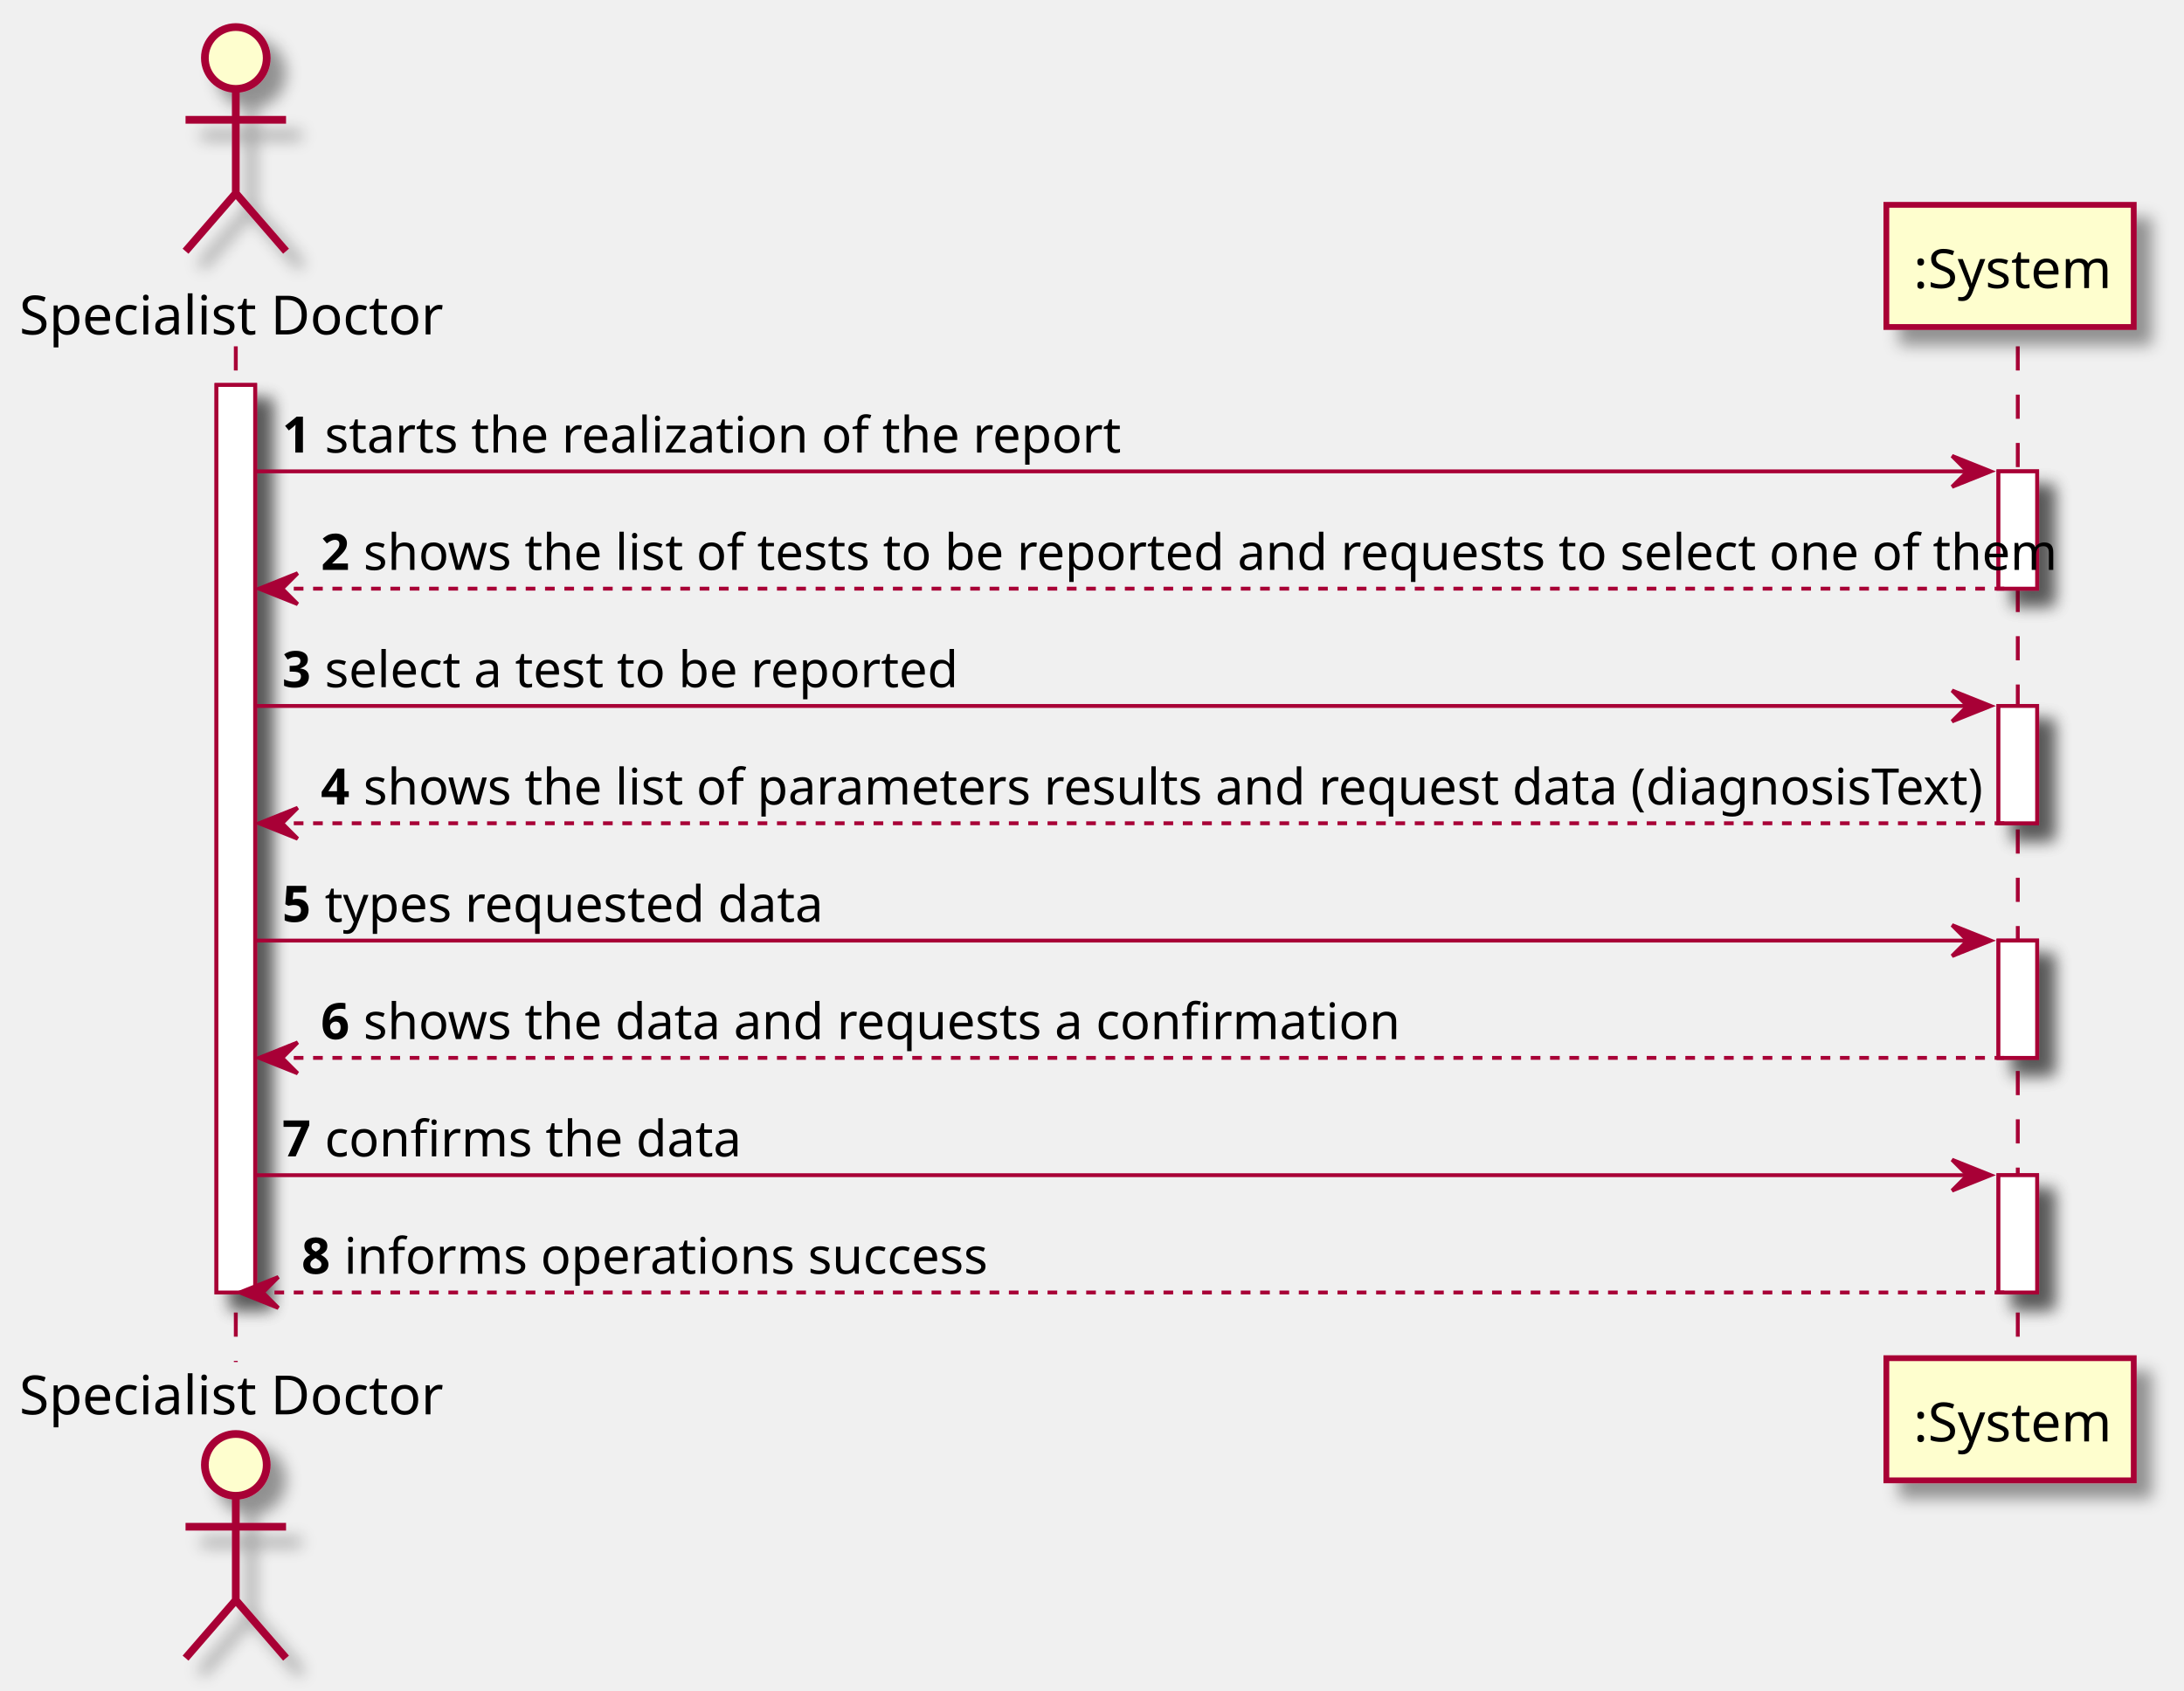
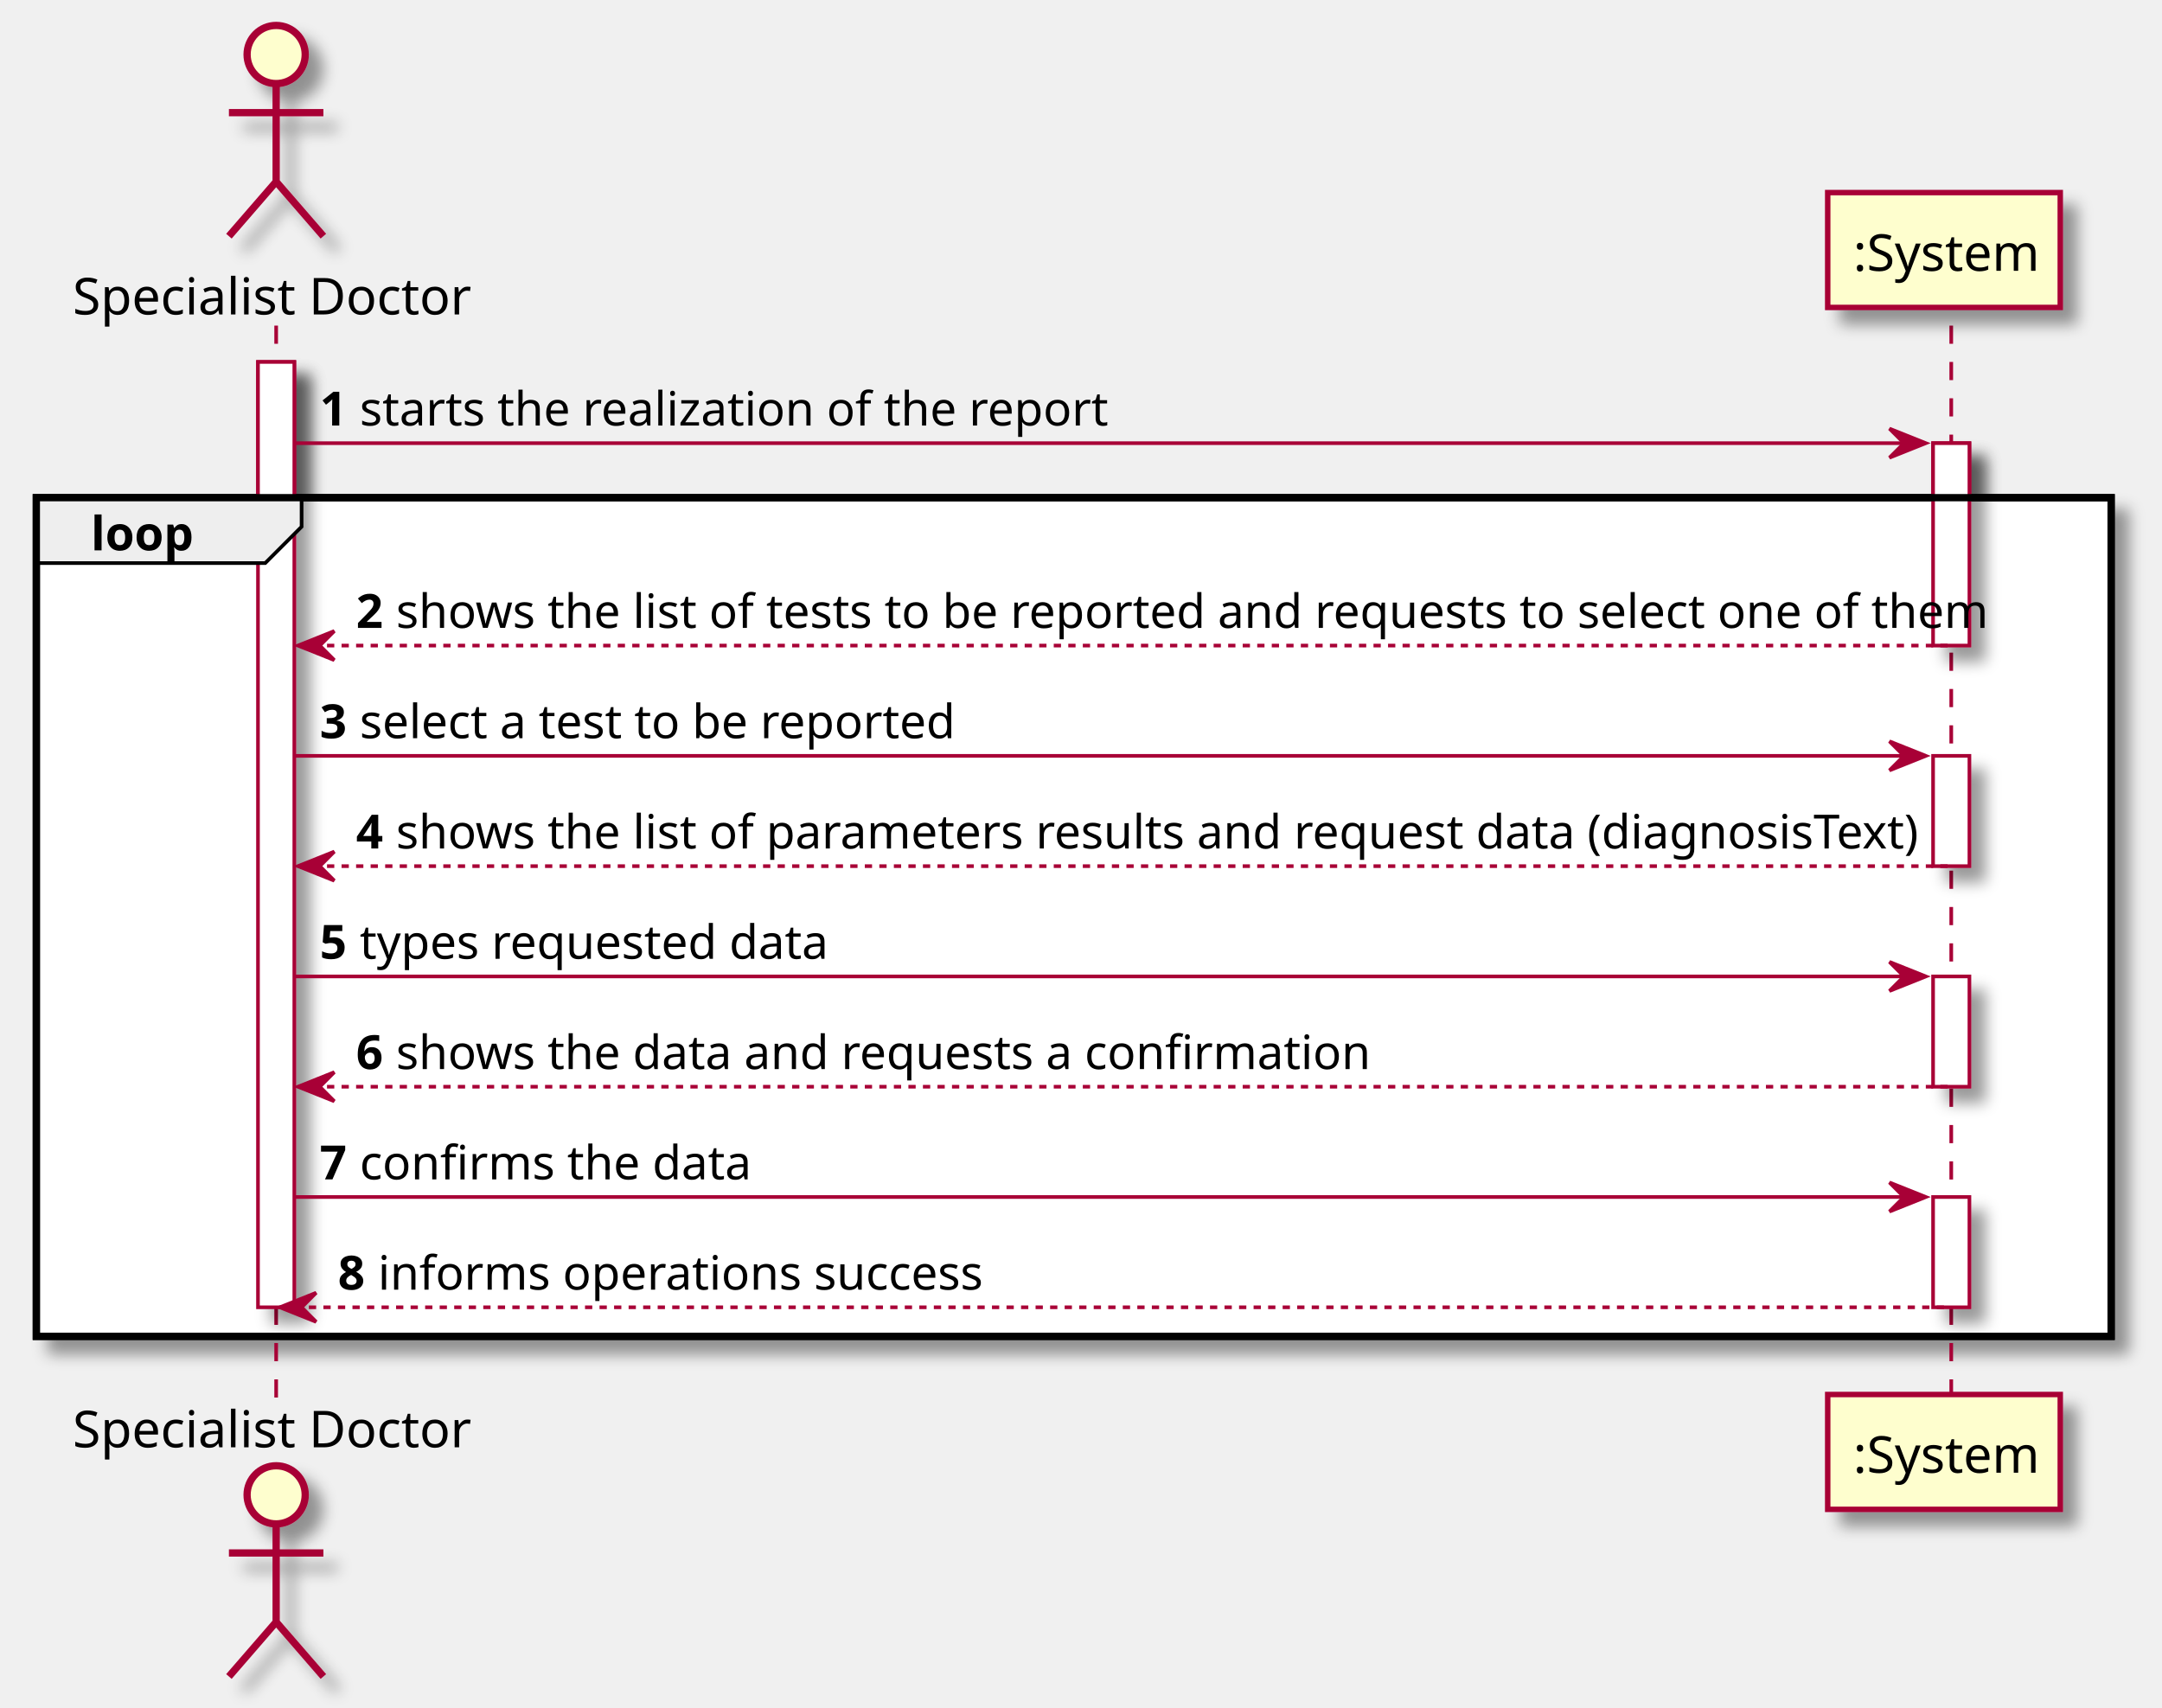
- <svg xmlns="http://www.w3.org/2000/svg" contentScriptType="application/ecmascript" contentStyleType="text/css" height="350.4px" preserveAspectRatio="none" style="width:452px;height:350px;" version="1.1" viewBox="0 0 452 350" width="452.8px" zoomAndPan="magnify">
+ <svg xmlns="http://www.w3.org/2000/svg" contentScriptType="application/ecmascript" contentStyleType="text/css" height="470px" preserveAspectRatio="none" style="width:595px;height:470px;" version="1.1" viewBox="0 0 595 470" width="595px" zoomAndPan="magnify">
  <defs>
-     <filter height="300%" id="f14s6ike3l8tim" width="300%" x="-1" y="-1">
-       <feGaussianBlur result="blurOut" stdDeviation="1.6" />
+     <filter height="300%" id="fsgoato55np5" width="300%" x="-1" y="-1">
+       <feGaussianBlur result="blurOut" stdDeviation="2.0" />
      <feColorMatrix in="blurOut" result="blurOut2" type="matrix" values="0 0 0 0 0 0 0 0 0 0 0 0 0 0 0 0 0 0 .4 0" />
-       <feOffset dx="3.2" dy="3.2" in="blurOut2" result="blurOut3" />
+       <feOffset dx="4.0" dy="4.0" in="blurOut2" result="blurOut3" />
      <feBlend in="SourceGraphic" in2="blurOut3" mode="normal" />
    </filter>
  </defs>
  <g>
-     <rect fill="#FFFFFF" filter="url(#f14s6ike3l8tim)" height="187.85" style="stroke:#A80036;stroke-width:0.8;" width="8" x="44.8" y="79.688" />
-     <rect fill="#FFFFFF" filter="url(#f14s6ike3l8tim)" height="24.281" style="stroke:#A80036;stroke-width:0.8;" width="8" x="413.6" y="97.569" />
-     <rect fill="#FFFFFF" filter="url(#f14s6ike3l8tim)" height="24.281" style="stroke:#A80036;stroke-width:0.8;" width="8" x="413.6" y="146.131" />
-     <rect fill="#FFFFFF" filter="url(#f14s6ike3l8tim)" height="24.281" style="stroke:#A80036;stroke-width:0.8;" width="8" x="413.6" y="194.694" />
-     <rect fill="#FFFFFF" filter="url(#f14s6ike3l8tim)" height="24.281" style="stroke:#A80036;stroke-width:0.8;" width="8" x="413.6" y="243.256" />
-     <line style="stroke:#A80036;stroke-width:0.8;stroke-dasharray:5.0,5.0;" x1="48.8" x2="48.8" y1="71.688" y2="281.938" />
-     <line style="stroke:#A80036;stroke-width:0.8;stroke-dasharray:5.0,5.0;" x1="417.6" x2="417.6" y1="71.688" y2="281.938" />
-     <text fill="#000000" font-family="sans-serif" font-size="11.2" lengthAdjust="spacing" textLength="84.8" x="4" y="69.227">Specialist Doctor</text>
-     <ellipse cx="48.8" cy="12" fill="#FEFECE" filter="url(#f14s6ike3l8tim)" rx="6.4" ry="6.4" style="stroke:#A80036;stroke-width:1.6;" />
-     <path d="M48.8,18.4 L48.8,40 M38.4,24.8 L59.2,24.8 M48.8,40 L38.4,52 M48.8,40 L59.2,52 " fill="none" filter="url(#f14s6ike3l8tim)" style="stroke:#A80036;stroke-width:1.6;" />
-     <text fill="#000000" font-family="sans-serif" font-size="11.2" lengthAdjust="spacing" textLength="84.8" x="4" y="292.764">Specialist Doctor</text>
-     <ellipse cx="48.8" cy="303.225" fill="#FEFECE" filter="url(#f14s6ike3l8tim)" rx="6.4" ry="6.4" style="stroke:#A80036;stroke-width:1.6;" />
-     <path d="M48.8,309.625 L48.8,331.225 M38.4,316.025 L59.2,316.025 M48.8,331.225 L38.4,343.225 M48.8,331.225 L59.2,343.225 " fill="none" filter="url(#f14s6ike3l8tim)" style="stroke:#A80036;stroke-width:1.6;" />
-     <rect fill="#FEFECE" filter="url(#f14s6ike3l8tim)" height="25.288" style="stroke:#A80036;stroke-width:1.2;" width="51.2" x="390.4" y="42.4" />
-     <text fill="#000000" font-family="sans-serif" font-size="11.2" lengthAdjust="spacing" textLength="40" x="396" y="59.627">:System</text>
-     <rect fill="#FEFECE" filter="url(#f14s6ike3l8tim)" height="25.288" style="stroke:#A80036;stroke-width:1.2;" width="51.2" x="390.4" y="281.137" />
-     <text fill="#000000" font-family="sans-serif" font-size="11.2" lengthAdjust="spacing" textLength="40" x="396" y="298.364">:System</text>
-     <rect fill="#FFFFFF" filter="url(#f14s6ike3l8tim)" height="187.85" style="stroke:#A80036;stroke-width:0.8;" width="8" x="44.8" y="79.688" />
-     <rect fill="#FFFFFF" filter="url(#f14s6ike3l8tim)" height="24.281" style="stroke:#A80036;stroke-width:0.8;" width="8" x="413.6" y="97.569" />
-     <rect fill="#FFFFFF" filter="url(#f14s6ike3l8tim)" height="24.281" style="stroke:#A80036;stroke-width:0.8;" width="8" x="413.6" y="146.131" />
-     <rect fill="#FFFFFF" filter="url(#f14s6ike3l8tim)" height="24.281" style="stroke:#A80036;stroke-width:0.8;" width="8" x="413.6" y="194.694" />
-     <rect fill="#FFFFFF" filter="url(#f14s6ike3l8tim)" height="24.281" style="stroke:#A80036;stroke-width:0.8;" width="8" x="413.6" y="243.256" />
-     <polygon fill="#A80036" points="404,94.369,412,97.569,404,100.769,407.2,97.569" style="stroke:#A80036;stroke-width:0.8;" />
-     <line style="stroke:#A80036;stroke-width:0.8;" x1="52.8" x2="408.8" y1="97.569" y2="97.569" />
-     <text fill="#000000" font-family="sans-serif" font-size="10.4" font-weight="bold" lengthAdjust="spacing" textLength="5.6" x="58.4" y="93.684">1</text>
-     <text fill="#000000" font-family="sans-serif" font-size="10.4" lengthAdjust="spacing" textLength="152.8" x="67.2" y="93.684">starts the realization of the report</text>
-     <polygon fill="#A80036" points="61.6,118.65,53.6,121.85,61.6,125.05,58.4,121.85" style="stroke:#A80036;stroke-width:0.8;" />
-     <line style="stroke:#A80036;stroke-width:0.8;stroke-dasharray:2.0,2.0;" x1="56.8" x2="416.8" y1="121.85" y2="121.85" />
-     <text fill="#000000" font-family="sans-serif" font-size="10.4" font-weight="bold" lengthAdjust="spacing" textLength="5.6" x="66.4" y="117.965">2</text>
-     <text fill="#000000" font-family="sans-serif" font-size="10.4" lengthAdjust="spacing" textLength="332.8" x="75.2" y="117.965">shows the list of tests to be reported and requests to select one of them</text>
-     <polygon fill="#A80036" points="404,142.931,412,146.131,404,149.331,407.2,146.131" style="stroke:#A80036;stroke-width:0.8;" />
-     <line style="stroke:#A80036;stroke-width:0.8;" x1="52.8" x2="408.8" y1="146.131" y2="146.131" />
-     <text fill="#000000" font-family="sans-serif" font-size="10.4" font-weight="bold" lengthAdjust="spacing" textLength="5.6" x="58.4" y="142.246">3</text>
-     <text fill="#000000" font-family="sans-serif" font-size="10.4" lengthAdjust="spacing" textLength="124.8" x="67.2" y="142.246">select a test to be reported</text>
-     <polygon fill="#A80036" points="61.6,167.213,53.6,170.412,61.6,173.613,58.4,170.412" style="stroke:#A80036;stroke-width:0.8;" />
-     <line style="stroke:#A80036;stroke-width:0.8;stroke-dasharray:2.0,2.0;" x1="56.8" x2="416.8" y1="170.412" y2="170.412" />
-     <text fill="#000000" font-family="sans-serif" font-size="10.4" font-weight="bold" lengthAdjust="spacing" textLength="5.6" x="66.4" y="166.527">4</text>
-     <text fill="#000000" font-family="sans-serif" font-size="10.4" lengthAdjust="spacing" textLength="319.2" x="75.2" y="166.527">shows the list of parameters results and request data (diagnosisText)</text>
-     <polygon fill="#A80036" points="404,191.494,412,194.694,404,197.894,407.2,194.694" style="stroke:#A80036;stroke-width:0.8;" />
-     <line style="stroke:#A80036;stroke-width:0.8;" x1="52.8" x2="408.8" y1="194.694" y2="194.694" />
-     <text fill="#000000" font-family="sans-serif" font-size="10.4" font-weight="bold" lengthAdjust="spacing" textLength="5.6" x="58.4" y="190.809">5</text>
-     <text fill="#000000" font-family="sans-serif" font-size="10.4" lengthAdjust="spacing" textLength="97.6" x="67.2" y="190.809">types requested data</text>
-     <polygon fill="#A80036" points="61.6,215.775,53.6,218.975,61.6,222.175,58.4,218.975" style="stroke:#A80036;stroke-width:0.8;" />
-     <line style="stroke:#A80036;stroke-width:0.8;stroke-dasharray:2.0,2.0;" x1="56.8" x2="416.8" y1="218.975" y2="218.975" />
-     <text fill="#000000" font-family="sans-serif" font-size="10.4" font-weight="bold" lengthAdjust="spacing" textLength="5.6" x="66.4" y="215.09">6</text>
-     <text fill="#000000" font-family="sans-serif" font-size="10.4" lengthAdjust="spacing" textLength="201.6" x="75.2" y="215.09">shows the data and requests a confirmation</text>
-     <polygon fill="#A80036" points="404,240.056,412,243.256,404,246.456,407.2,243.256" style="stroke:#A80036;stroke-width:0.8;" />
-     <line style="stroke:#A80036;stroke-width:0.8;" x1="52.8" x2="408.8" y1="243.256" y2="243.256" />
-     <text fill="#000000" font-family="sans-serif" font-size="10.4" font-weight="bold" lengthAdjust="spacing" textLength="5.6" x="58.4" y="239.371">7</text>
-     <text fill="#000000" font-family="sans-serif" font-size="10.4" lengthAdjust="spacing" textLength="80" x="67.2" y="239.371">confirms the data</text>
-     <polygon fill="#A80036" points="57.6,264.337,49.6,267.538,57.6,270.738,54.4,267.538" style="stroke:#A80036;stroke-width:0.8;" />
-     <line style="stroke:#A80036;stroke-width:0.8;stroke-dasharray:2.0,2.0;" x1="52.8" x2="416.8" y1="267.538" y2="267.538" />
-     <text fill="#000000" font-family="sans-serif" font-size="10.4" font-weight="bold" lengthAdjust="spacing" textLength="5.6" x="62.4" y="263.652">8</text>
-     <text fill="#000000" font-family="sans-serif" font-size="10.4" lengthAdjust="spacing" textLength="127.2" x="71.2" y="263.652">informs operations success</text>
+     <rect fill="#FFFFFF" filter="url(#fsgoato55np5)" height="260.164" style="stroke:#A80036;stroke-width:1.0;" width="10" x="71" y="99.609" />
+     <rect fill="#FFFFFF" filter="url(#fsgoato55np5)" height="55.703" style="stroke:#A80036;stroke-width:1.0;" width="10" x="532" y="121.961" />
+     <rect fill="#FFFFFF" filter="url(#fsgoato55np5)" height="30.352" style="stroke:#A80036;stroke-width:1.0;" width="10" x="532" y="208.016" />
+     <rect fill="#FFFFFF" filter="url(#fsgoato55np5)" height="30.352" style="stroke:#A80036;stroke-width:1.0;" width="10" x="532" y="268.719" />
+     <rect fill="#FFFFFF" filter="url(#fsgoato55np5)" height="30.352" style="stroke:#A80036;stroke-width:1.0;" width="10" x="532" y="329.422" />
+     <rect fill="#FFFFFF" filter="url(#fsgoato55np5)" height="230.812" style="stroke:#000000;stroke-width:2.0;" width="571" x="10" y="136.961" />
+     <line style="stroke:#A80036;stroke-width:1.0;stroke-dasharray:5.0,5.0;" x1="76" x2="76" y1="89.609" y2="384.773" />
+     <line style="stroke:#A80036;stroke-width:1.0;stroke-dasharray:5.0,5.0;" x1="537" x2="537" y1="89.609" y2="384.773" />
+     <text fill="#000000" font-family="sans-serif" font-size="14" lengthAdjust="spacing" textLength="106" x="20" y="86.533">Specialist Doctor</text>
+     <ellipse cx="76" cy="15" fill="#FEFECE" filter="url(#fsgoato55np5)" rx="8" ry="8" style="stroke:#A80036;stroke-width:2.0;" />
+     <path d="M76,23 L76,50 M63,31 L89,31 M76,50 L63,65 M76,50 L89,65 " fill="none" filter="url(#fsgoato55np5)" style="stroke:#A80036;stroke-width:2.0;" />
+     <text fill="#000000" font-family="sans-serif" font-size="14" lengthAdjust="spacing" textLength="106" x="20" y="398.307">Specialist Doctor</text>
+     <ellipse cx="76" cy="411.383" fill="#FEFECE" filter="url(#fsgoato55np5)" rx="8" ry="8" style="stroke:#A80036;stroke-width:2.0;" />
+     <path d="M76,419.383 L76,446.383 M63,427.383 L89,427.383 M76,446.383 L63,461.383 M76,446.383 L89,461.383 " fill="none" filter="url(#fsgoato55np5)" style="stroke:#A80036;stroke-width:2.0;" />
+     <rect fill="#FEFECE" filter="url(#fsgoato55np5)" height="31.609" style="stroke:#A80036;stroke-width:1.5;" width="64" x="503" y="53" />
+     <text fill="#000000" font-family="sans-serif" font-size="14" lengthAdjust="spacing" textLength="50" x="510" y="74.533">:System</text>
+     <rect fill="#FEFECE" filter="url(#fsgoato55np5)" height="31.609" style="stroke:#A80036;stroke-width:1.5;" width="64" x="503" y="383.773" />
+     <text fill="#000000" font-family="sans-serif" font-size="14" lengthAdjust="spacing" textLength="50" x="510" y="405.307">:System</text>
+     <rect fill="#FFFFFF" filter="url(#fsgoato55np5)" height="260.164" style="stroke:#A80036;stroke-width:1.0;" width="10" x="71" y="99.609" />
+     <rect fill="#FFFFFF" filter="url(#fsgoato55np5)" height="55.703" style="stroke:#A80036;stroke-width:1.0;" width="10" x="532" y="121.961" />
+     <rect fill="#FFFFFF" filter="url(#fsgoato55np5)" height="30.352" style="stroke:#A80036;stroke-width:1.0;" width="10" x="532" y="208.016" />
+     <rect fill="#FFFFFF" filter="url(#fsgoato55np5)" height="30.352" style="stroke:#A80036;stroke-width:1.0;" width="10" x="532" y="268.719" />
+     <rect fill="#FFFFFF" filter="url(#fsgoato55np5)" height="30.352" style="stroke:#A80036;stroke-width:1.0;" width="10" x="532" y="329.422" />
+     <polygon fill="#A80036" points="520,117.961,530,121.961,520,125.961,524,121.961" style="stroke:#A80036;stroke-width:1.0;" />
+     <line style="stroke:#A80036;stroke-width:1.0;" x1="81" x2="526" y1="121.961" y2="121.961" />
+     <text fill="#000000" font-family="sans-serif" font-size="13" font-weight="bold" lengthAdjust="spacing" textLength="7" x="88" y="117.105">1</text>
+     <text fill="#000000" font-family="sans-serif" font-size="13" lengthAdjust="spacing" textLength="191" x="99" y="117.105">starts the realization of the report</text>
+     <path d="M10,136.961 L83,136.961 L83,144.961 L73,154.961 L10,154.961 L10,136.961 " fill="#EEEEEE" style="stroke:#000000;stroke-width:1.0;" />
+     <rect fill="none" height="230.812" style="stroke:#000000;stroke-width:2.0;" width="571" x="10" y="136.961" />
+     <text fill="#000000" font-family="sans-serif" font-size="13" font-weight="bold" lengthAdjust="spacing" textLength="28" x="25" y="151.456">loop</text>
+     <polygon fill="#A80036" points="92,173.664,82,177.664,92,181.664,88,177.664" style="stroke:#A80036;stroke-width:1.0;" />
+     <line style="stroke:#A80036;stroke-width:1.0;stroke-dasharray:2.0,2.0;" x1="86" x2="536" y1="177.664" y2="177.664" />
+     <text fill="#000000" font-family="sans-serif" font-size="13" font-weight="bold" lengthAdjust="spacing" textLength="7" x="98" y="172.808">2</text>
+     <text fill="#000000" font-family="sans-serif" font-size="13" lengthAdjust="spacing" textLength="416" x="109" y="172.808">shows the list of tests to be reported and requests to select one of them</text>
+     <polygon fill="#A80036" points="520,204.016,530,208.016,520,212.016,524,208.016" style="stroke:#A80036;stroke-width:1.0;" />
+     <line style="stroke:#A80036;stroke-width:1.0;" x1="81" x2="526" y1="208.016" y2="208.016" />
+     <text fill="#000000" font-family="sans-serif" font-size="13" font-weight="bold" lengthAdjust="spacing" textLength="7" x="88" y="203.159">3</text>
+     <text fill="#000000" font-family="sans-serif" font-size="13" lengthAdjust="spacing" textLength="156" x="99" y="203.159">select a test to be reported</text>
+     <polygon fill="#A80036" points="92,234.367,82,238.367,92,242.367,88,238.367" style="stroke:#A80036;stroke-width:1.0;" />
+     <line style="stroke:#A80036;stroke-width:1.0;stroke-dasharray:2.0,2.0;" x1="86" x2="536" y1="238.367" y2="238.367" />
+     <text fill="#000000" font-family="sans-serif" font-size="13" font-weight="bold" lengthAdjust="spacing" textLength="7" x="98" y="233.511">4</text>
+     <text fill="#000000" font-family="sans-serif" font-size="13" lengthAdjust="spacing" textLength="399" x="109" y="233.511">shows the list of parameters results and request data (diagnosisText)</text>
+     <polygon fill="#A80036" points="520,264.719,530,268.719,520,272.719,524,268.719" style="stroke:#A80036;stroke-width:1.0;" />
+     <line style="stroke:#A80036;stroke-width:1.0;" x1="81" x2="526" y1="268.719" y2="268.719" />
+     <text fill="#000000" font-family="sans-serif" font-size="13" font-weight="bold" lengthAdjust="spacing" textLength="7" x="88" y="263.862">5</text>
+     <text fill="#000000" font-family="sans-serif" font-size="13" lengthAdjust="spacing" textLength="122" x="99" y="263.862">types requested data</text>
+     <polygon fill="#A80036" points="92,295.07,82,299.07,92,303.07,88,299.07" style="stroke:#A80036;stroke-width:1.0;" />
+     <line style="stroke:#A80036;stroke-width:1.0;stroke-dasharray:2.0,2.0;" x1="86" x2="536" y1="299.07" y2="299.07" />
+     <text fill="#000000" font-family="sans-serif" font-size="13" font-weight="bold" lengthAdjust="spacing" textLength="7" x="98" y="294.214">6</text>
+     <text fill="#000000" font-family="sans-serif" font-size="13" lengthAdjust="spacing" textLength="252" x="109" y="294.214">shows the data and requests a confirmation</text>
+     <polygon fill="#A80036" points="520,325.422,530,329.422,520,333.422,524,329.422" style="stroke:#A80036;stroke-width:1.0;" />
+     <line style="stroke:#A80036;stroke-width:1.0;" x1="81" x2="526" y1="329.422" y2="329.422" />
+     <text fill="#000000" font-family="sans-serif" font-size="13" font-weight="bold" lengthAdjust="spacing" textLength="7" x="88" y="324.565">7</text>
+     <text fill="#000000" font-family="sans-serif" font-size="13" lengthAdjust="spacing" textLength="100" x="99" y="324.565">confirms the data</text>
+     <polygon fill="#A80036" points="87,355.773,77,359.773,87,363.773,83,359.773" style="stroke:#A80036;stroke-width:1.0;" />
+     <line style="stroke:#A80036;stroke-width:1.0;stroke-dasharray:2.0,2.0;" x1="81" x2="536" y1="359.773" y2="359.773" />
+     <text fill="#000000" font-family="sans-serif" font-size="13" font-weight="bold" lengthAdjust="spacing" textLength="7" x="93" y="354.917">8</text>
+     <text fill="#000000" font-family="sans-serif" font-size="13" lengthAdjust="spacing" textLength="159" x="104" y="354.917">informs operations success</text>
  </g>
</svg>
